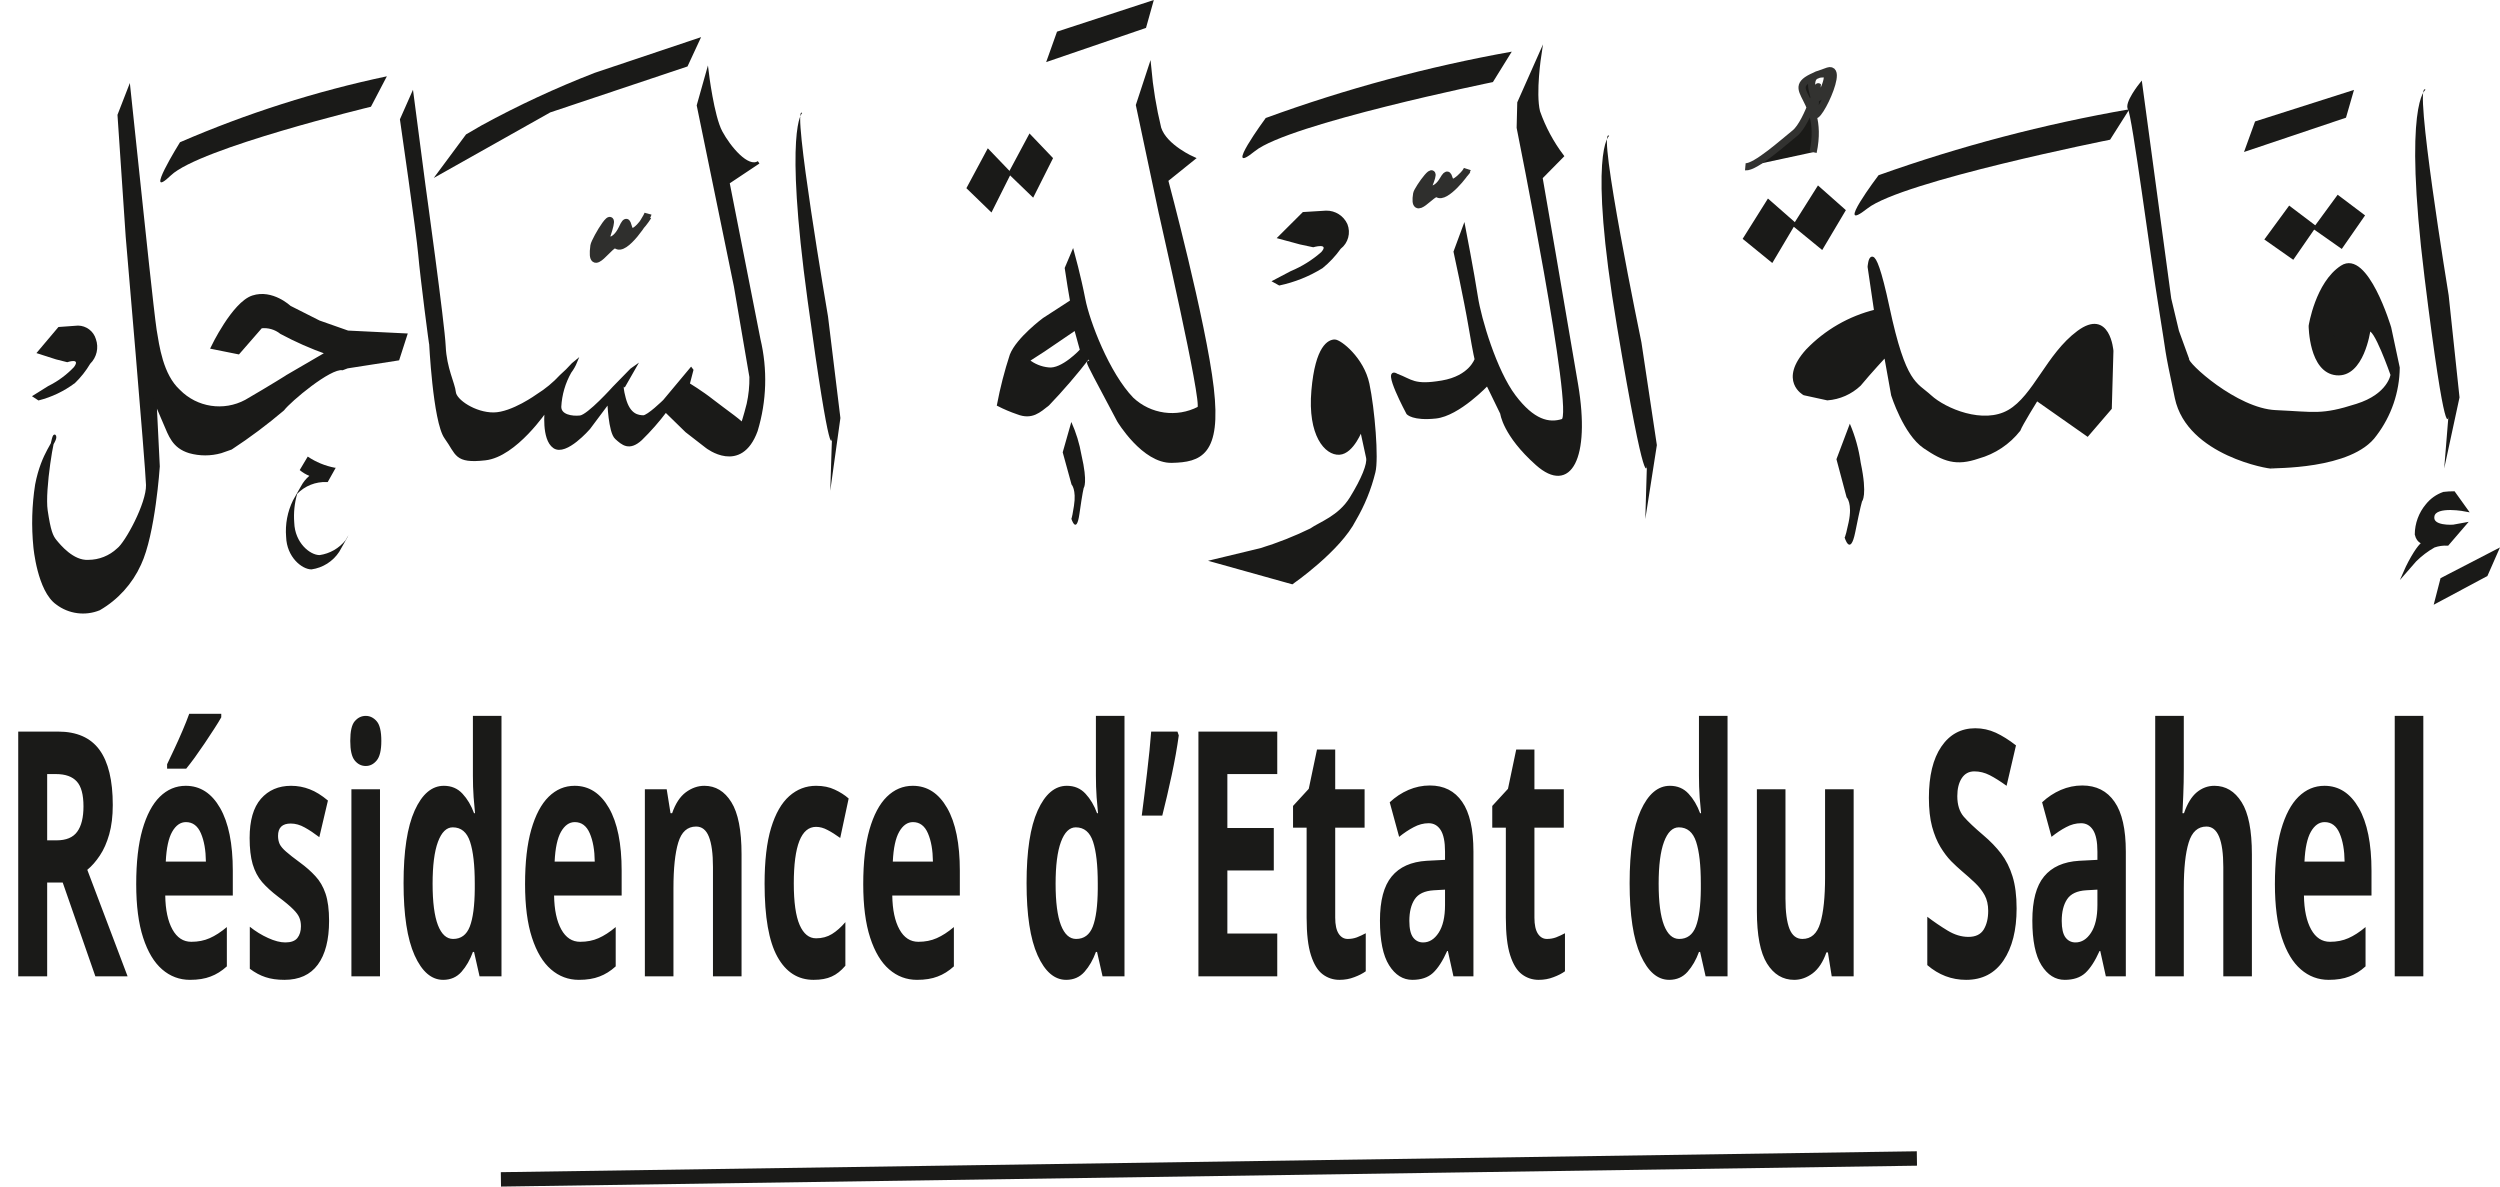
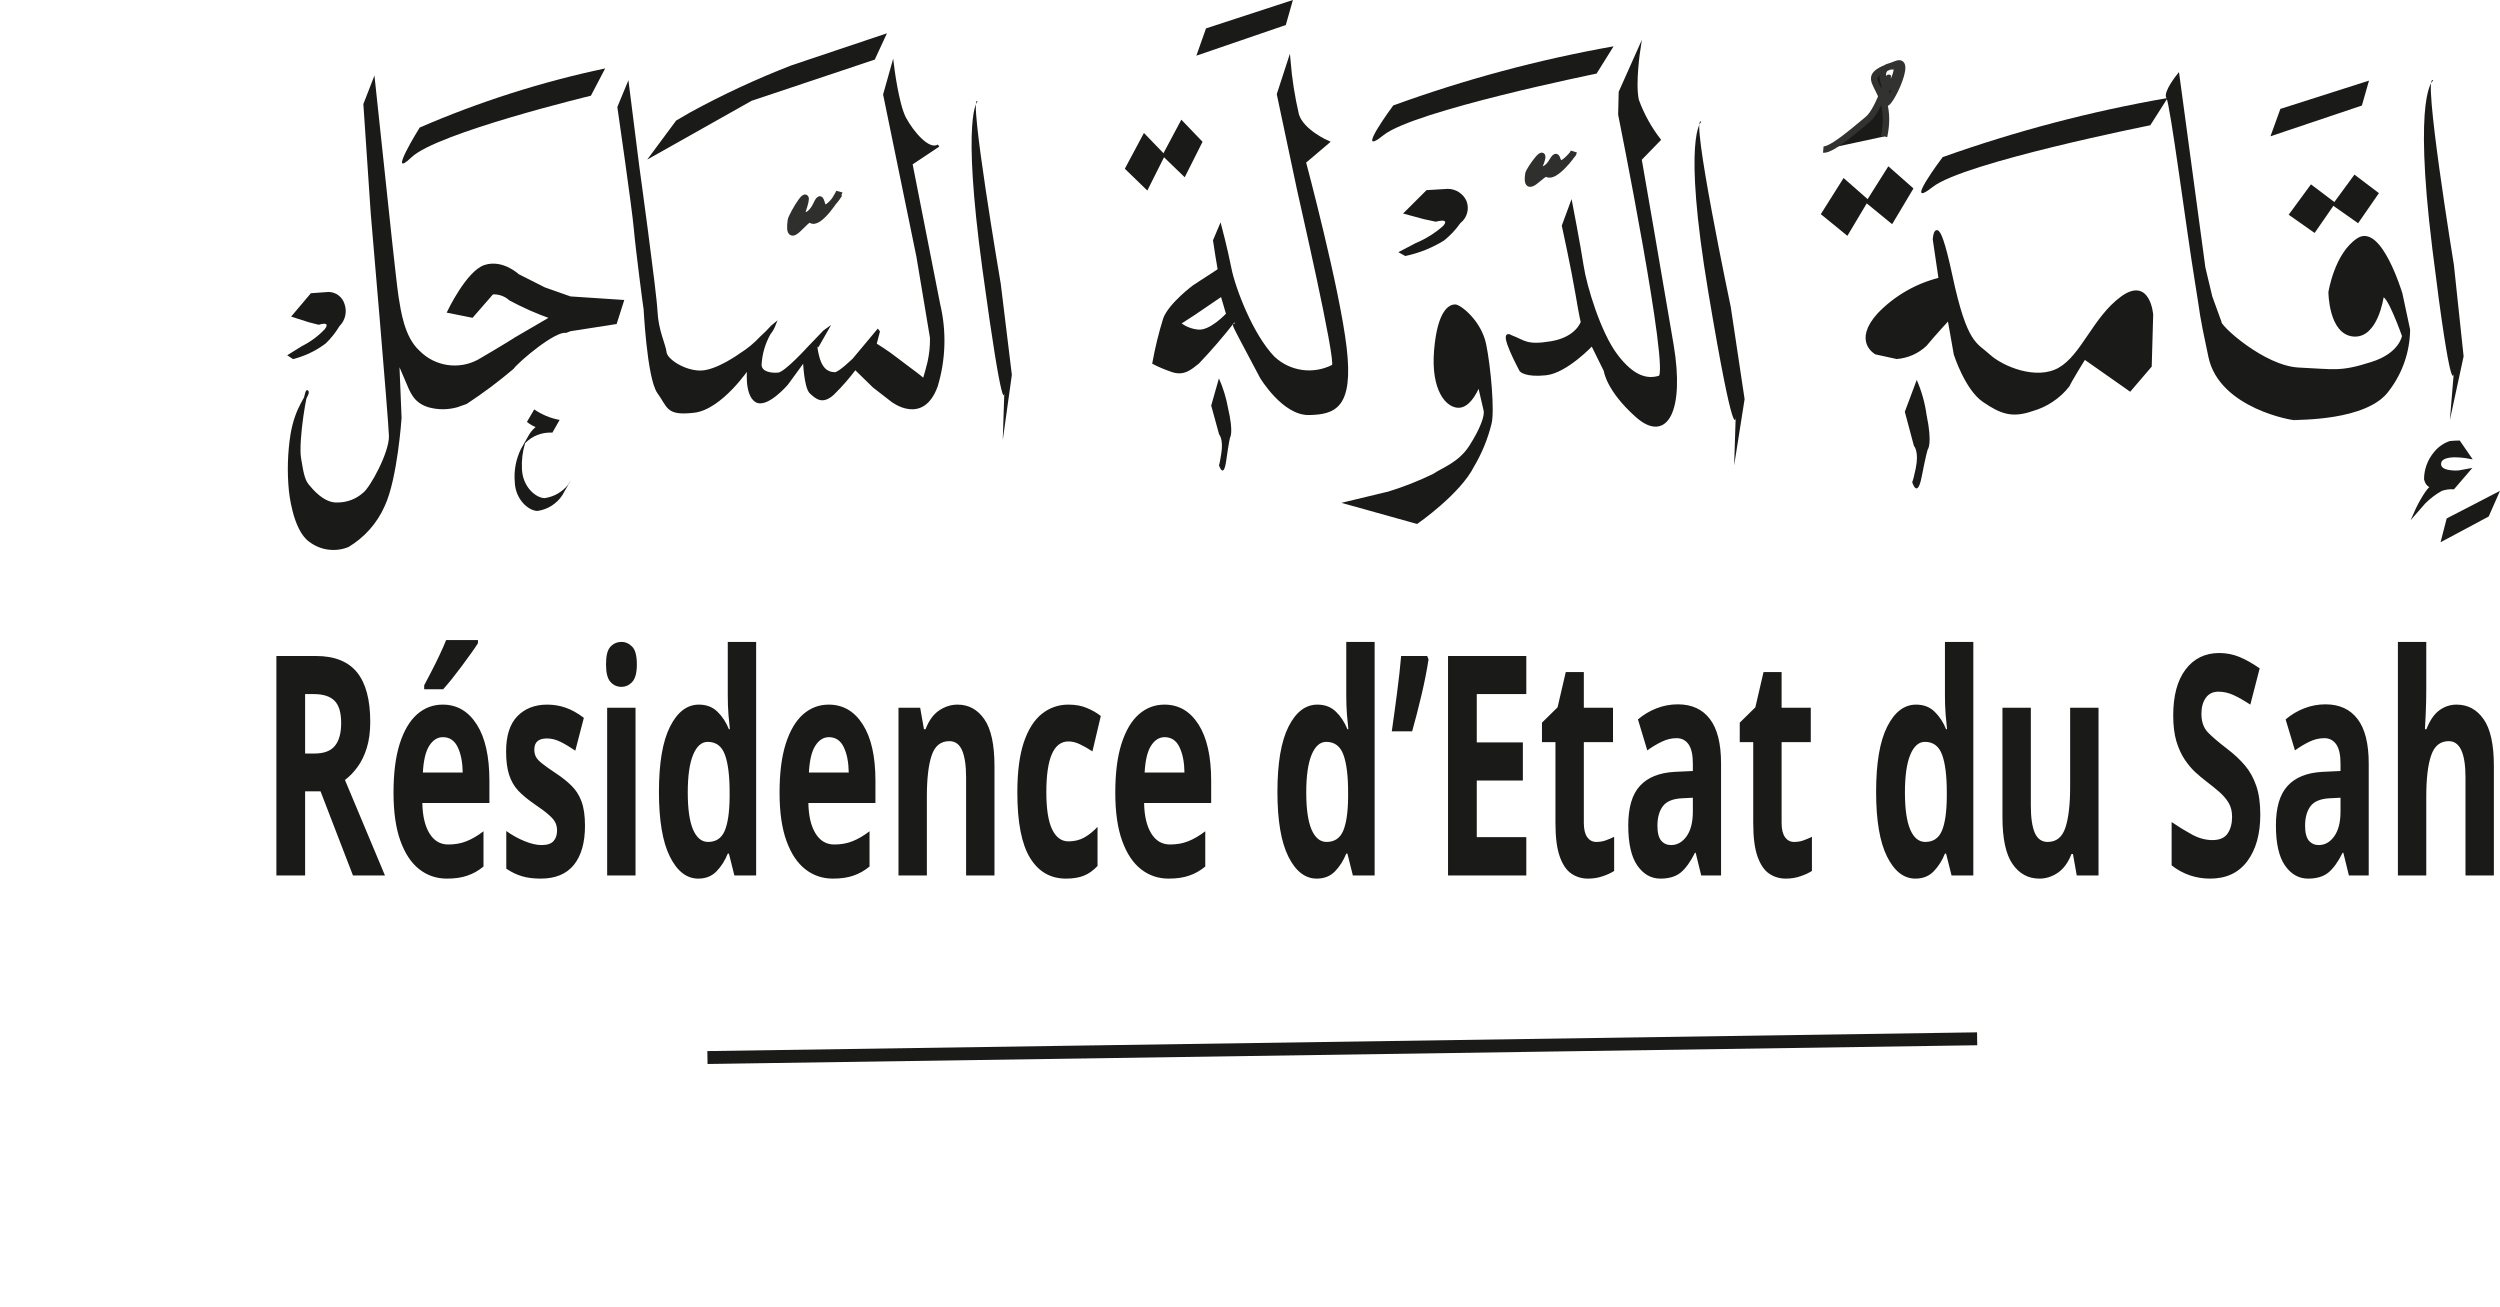
- <svg xmlns="http://www.w3.org/2000/svg" viewBox="0 0 246.4 116.95">
+ <svg xmlns="http://www.w3.org/2000/svg" viewBox="0 0 274.79 143.58">
  <defs>
    <style>.cls-1{font-size:33.78px;font-family:ErasITC-Bold, Eras Bold ITC;font-weight:700;}.cls-1,.cls-2,.cls-3,.cls-4,.cls-5,.cls-6{fill:#1a1a18;}.cls-2,.cls-3,.cls-4,.cls-5{fill-rule:evenodd;}.cls-3,.cls-6{stroke:#1a1a18;}.cls-3,.cls-4,.cls-5,.cls-6{stroke-miterlimit:22.93;}.cls-3{stroke-width:0.28px;}.cls-4{stroke:#323230;}.cls-4,.cls-5{stroke-width:0.71px;}.cls-5{stroke:#2f2f2d;}.cls-6{stroke-width:1.42px;}</style>
  </defs>
  <g id="Layer_2" data-name="Layer 2">
    <g id="Plan_1" data-name="Plan 1">
-       <text class="cls-1" transform="matrix(0.56, 0, 0, 1, 0.09, 96.23)">Résidence d’Etat du Sahel</text>
-       <path class="cls-2" d="M149,5.09l-1.86,3S127,12.21,123.69,14.89s1.06-3.26,1.06-3.26A145.56,145.56,0,0,1,149,5.09Z" />
-       <path class="cls-2" d="M79.06,11.14s-1.79,1.41.54,18.49S82,43.14,82,43.14l-.17,5.23,1-7.17-1.22-10S78,10.08,79.06,11.14Z" />
-       <path class="cls-2" d="M125.83,23.47l2.58-2.57,2.3-.14a2.26,2.26,0,0,1,2.09,1.33,2.09,2.09,0,0,1-.66,2.43,9.67,9.67,0,0,1-1.79,1.91,13.29,13.29,0,0,1-4.27,1.71l-.76-.42,1.9-1a10.83,10.83,0,0,0,3-1.87c.84-.95-.79-.48-.79-.48l-1.31-.28Z" />
-       <polygon class="cls-2" points="232.01 8.86 231.22 11.6 221.17 14.98 222.26 11.97 232.01 8.86" />
-       <path class="cls-3" d="M233.48,32.6s-.62,4.49-3.2,4.25-2.6-4.73-2.6-4.73.65-4.21,3.12-5.82,4.74,6,4.74,6l.84,3.94a11.13,11.13,0,0,1-2.26,6.6c-2.35,3.36-10.21,3.12-10.26,3.2s-8.19-1.23-9.37-6.82-.73-3.67-1.56-8.74-2.66-19.17-3.06-19.73S211,8.28,211,8.28l2.86,21.17.76,3.19,1,2.75c-.22.41,4.79,5,8.66,5.17s4.51.5,8-.62c3.2-1,3.47-3,3.47-3S234,31.91,233.48,32.6Z" />
-       <path class="cls-3" d="M232.56,31s-.41,2.51-2,2.45-1.22-3.06-1.22-3.06,1-1.35,1.76-1.23S232.56,31,232.56,31Z" />
-       <polygon class="cls-3" points="225.65 20.46 228.12 22.33 225.99 25.41 223.37 23.57 225.65 20.46" />
-       <polygon class="cls-3" points="230.43 19.39 232.91 21.26 230.77 24.34 228.15 22.5 230.43 19.39" />
-       <path class="cls-2" d="M209.87,10.77l-1.9,3s-20.5,4.09-23.91,6.77,1.09-3.27,1.09-3.27A150.07,150.07,0,0,1,209.87,10.77Z" />
-       <path class="cls-4" d="M178.7,15c1.3-6.14-4.06-6.15,1.47-8,1.91-.62-2.15,7.2-1.25,3.19.11-.48-1.4-3.08,1-2.9.8.06-1.23,4-.75,1.54.28-1.45-.9,3.2-2.27,4.3-1,.79-3.88,3.4-4.88,3.31" />
-       <path class="cls-2" d="M181,45.26l1,3.75s.6.59.2,2.47-.41,1.45-.41,1.45.57,2,1.07-.51.66-3,.66-3,.56-.56-.13-3.82a15,15,0,0,0-1.07-3.84Z" />
-       <path class="cls-3" d="M200.74,39.36l5,3.51L208,40.24l.16-5.65s-.31-4.1-3.33-1.86-4.3,6.34-6.83,7.8-6.31-.14-7.75-1.46-2.53-1.13-4.16-8.77-1.88-4-1.88-4h0l.64,4.35a14,14,0,0,0-6.73,3.88c-2.71,3-.3,4.29-.3,4.29l2.29.5a5.2,5.2,0,0,0,3.17-1.4c1-1.21,2.55-2.88,2.55-2.88l.7,3.9s1.2,3.8,3.14,5.12,3.14,1.75,5.31,1A7.76,7.76,0,0,0,199,42.38C199.19,41.85,200.74,39.36,200.74,39.36Z" />
-       <path class="cls-3" d="M185,31.93l.27,2.09s-2,1.86-3.5,1.36-2.2-.8-2.2-.8Z" />
-       <polygon class="cls-3" points="174.28 19.78 176.83 22.02 174.64 25.71 171.94 23.51 174.28 19.78" />
-       <path class="cls-3" d="M207,39.13l-3.48-2.86a1.64,1.64,0,0,1,2.37-.76C207.61,36.33,207,39.13,207,39.13Z" />
-       <polygon class="cls-3" points="179.21 18.49 181.75 20.74 179.56 24.43 176.86 22.22 179.21 18.49" />
-       <path class="cls-5" d="M144.62,16.66c-.14.44-2.18,3-2.93,2.44-.47-.38-2.48,2.62-2.06,0,.06-.43,2.35-3.65,1.18-.81-.21.51.74.63,1.42-.56,1-1.71-.09,2,2.39-.94,0,0-1.35,1.83-2,1.19-.85-.83.12.94-.19.86a2.84,2.84,0,0,0-2.51.74.65.65,0,0,1,.35-.93c.22-.08,1-1.91.19-.23-.47.94.92,1-.56,1-.13,0,.33.82.52-.27.3-1.68,1,.66,2-.81.08-.12.52,0,.55-.24" />
-       <path class="cls-2" d="M158.6,13.39s-2.13,1.46.77,18.78,2.95,13.68,2.95,13.68l-.16,5.31,1.14-7.29-1.52-10.12S157.34,12.33,158.6,13.39Z" />
-       <path class="cls-3" d="M151.78,5.39l-2.1,4.73-.06,2.47S155.34,41,154,41.43s-2.89.08-4.75-2.39-3.39-7.57-3.73-9.8-1.23-6.84-1.23-6.84l-.89,2.41s1,4.56,1.49,7.45.59,3.14.59,3.14-.54,1.76-3.35,2.24-3-.13-4.46-.67c-1.41-.87,1.07,3.75,1.07,3.75s.51.63,2.77.39,5.09-3.25,5.09-3.25L148,40.74s.23,2.11,3.48,5,5.14-.58,3.92-7.83-3.5-20.4-3.5-20.4L154,15.38A16.12,16.12,0,0,1,151.65,11C151.2,9.16,151.78,5.39,151.78,5.39Z" />
-       <path class="cls-2" d="M104.74,44.58l.87,3.17s.49.5.24,2.1-.27,1.24-.27,1.24.51,1.68.81-.45.42-2.55.42-2.55.42-.48-.22-3.24a13.49,13.49,0,0,0-1-3.26Z" />
-       <polygon class="cls-2" points="113.72 0 112.95 2.75 103.11 6.12 104.18 3.12 113.72 0" />
-       <polygon class="cls-3" points="97.39 14.85 99.51 17.06 97.68 20.71 95.42 18.52 97.39 14.85" />
-       <polygon class="cls-3" points="101.5 13.39 103.62 15.61 101.79 19.25 99.53 17.07 101.5 13.39" />
-       <path class="cls-3" d="M113.32,6.61l-1.23,3.75,2.27,10.71c0,.07,4.3,18.68,3.79,19.14a5.72,5.72,0,0,1-6.56-.92c-2.38-2.47-4.33-7.57-4.76-9.8s-1.09-4.62-1.09-4.62l-.66,1.56s.41,2.87.94,5.46a11.25,11.25,0,0,0,2,4.41c.88,1.8-2-2.79-.08.84l2.3,4.34s2.44,4.06,5.25,4,4.76-.72,4-7.25S115,17.77,115,17.77l2.67-2.15s-2.78-1.2-3.36-3A41.14,41.14,0,0,1,113.32,6.61Z" />
-       <path class="cls-3" d="M107.29,35.21a58.15,58.15,0,0,1-4,4.65c-.84.65-1.58,1.4-3,.84a14.2,14.2,0,0,1-1.89-.8A39.65,39.65,0,0,1,99.66,35c.63-1.62,3.22-3.54,3.22-3.54l2.84-1.84L106,32.4l-3.13,2.13-1.55,1a3.8,3.8,0,0,0,2,.82c1.39.2,3.26-1.84,3.26-1.84L106,32.4Z" />
-       <path class="cls-3" d="M134.17,42.29s-.85,2.31-2.16,2.39-3-1.78-2.62-6.18,1.63-4.9,2.16-4.9,2.75,1.74,3.28,4.24.93,7.39.59,8.69a17.44,17.44,0,0,1-1.9,4.68c-1.51,3-6.17,6.23-6.17,6.23l-7.73-2.16,4.65-1.12a34.56,34.56,0,0,0,4.94-1.95c.88-.63,2.79-1.23,3.95-3.11s1.76-3.37,1.62-4Z" />
-       <path class="cls-3" d="M134.14,41.11a5.56,5.56,0,0,1-2.07.21c-.46-.21-1.67-1.58-1.64-2.28s-.06-1,.46-1.54,2,1.58,2,1.58Z" />
-       <path class="cls-5" d="M63.87,21.06c-.15.55-2.32,3.84-3.13,3.08-.49-.47-2.64,3.33-2.2.08.08-.56,2.51-4.63,1.27-1-.22.65.79.8,1.51-.7,1-2.17-.09,2.55,2.55-1.19,0,0-1.44,2.32-2.15,1.5-.91-1.05.12,1.19-.21,1.09a2.75,2.75,0,0,0-2.67.94.9.9,0,0,1,.37-1.18c.24-.1,1.11-2.42.2-.29-.5,1.19,1,1.3-.59,1.28-.15,0,.35,1,.55-.35.32-2.12,1.11.84,2.16-1,.09-.16.56,0,.59-.31" />
-       <path class="cls-2" d="M67.76,6.55,69.1,3.66,58.61,7.18a94.55,94.55,0,0,0-11.15,5.18l-1.53.89-3.18,4.29,11.48-6.46Z" />
-       <path class="cls-3" d="M71.77,18l3-2c-1.08.71-2.89-1.47-3.71-3s-1.34-5.84-1.34-5.84l-.91,3.23,3.66,17.82L74,37.15a11.48,11.48,0,0,1-.27,2.67c-.31,1.24-.6,2.09-.6,2.09.56.08-1.85-1.57-2.91-2.41s-2.38-1.64-2.38-1.64l.36-1.38-.09-.12-2.64,3.16s-1.6,1.57-2.07,1.55S62,41,61.54,39.27s0-1.3,0-1.3l1-1.75-.31.22L60.51,38.2S58,41,57.18,41.09s-2-.1-2-1a7.79,7.79,0,0,1,1-3.43,4.48,4.48,0,0,0,.57-1l-.29.24a13.35,13.35,0,0,1-1.17,1.16,11.19,11.19,0,0,1-2.31,1.91s-2.49,1.81-4.33,1.82-3.78-1.29-3.86-2.13-.91-2.37-1-4.52-2-15.91-2-15.91L40.63,9.36l-1.07,2.42s1.61,11.11,1.8,13.31,1.1,9.22,1.08,8.81.35,7.66,1.5,9.24.9,2.43,3.89,2.09,6-4.84,6-4.84-.35,2.87.79,3.66,3.42-1.85,3.42-1.85L60,39.58s.09,3,.73,3.58,1.28,1.17,2.43.12a24.25,24.25,0,0,0,2.45-2.79l2.05,2,2,1.55s3.34,2.63,4.88-1.6a17.25,17.25,0,0,0,.27-9Z" />
-       <path class="cls-2" d="M239.06,8.85s-2.23,1.2-.1,18.47S241.32,41,241.32,41l-.42,5.17,1.51-7-1.07-10.07S237.83,7.68,239.06,8.85Z" />
-       <path class="cls-3" d="M243.09,50.29s-3.05-.62-3.29.56,2,1,2,1l1.15-.21-1.72,2a3.44,3.44,0,0,0-1.34.19,8.64,8.64,0,0,0-1.86,1.41c-.3.33-1,1.14-1,1.14a14.33,14.33,0,0,1,1-1.89c.64-1,.89-1,.89-1s-.59,0-.78-.82a4.53,4.53,0,0,1,1.06-2.88,3.62,3.62,0,0,1,1.65-1.17,8.54,8.54,0,0,1,1-.06Z" />
-       <polygon class="cls-3" points="246.11 54.26 240.66 57.08 240.08 59.33 245.05 56.67 246.11 54.26" />
-       <path class="cls-2" d="M38.13,7.52l-1.57,3s-16.9,4.08-19.71,6.76.89-3.26.89-3.26A106.92,106.92,0,0,1,38.13,7.52Z" />
-       <path class="cls-2" d="M3.59,34.8l2.17-2.57,1.93-.14a1.86,1.86,0,0,1,1.76,1.33,2.32,2.32,0,0,1-.56,2.43,9.09,9.09,0,0,1-1.5,1.9,10.09,10.09,0,0,1-3.6,1.72l-.64-.42,1.6-1a9,9,0,0,0,2.54-1.87c.7-.95-.66-.48-.66-.48l-1.11-.28Z" />
-       <path class="cls-3" d="M25.73,32.22,23.5,34.78l-2.59-.52s2.08-4.37,4-5,3.64,1,3.64,1l2.89,1.46,2.84,1L40,33l-.77,2.39-5,.78-.48.18c-1.23-.21-5.2,3.13-5.86,4a51.46,51.46,0,0,1-5.12,3.83l-1,.35a5.71,5.71,0,0,1-3.09,0c-1.6-.49-1.93-1.63-2.46-2.85l-.93-2.17.32,6.46s-.44,6.67-1.84,9.63a9.75,9.75,0,0,1-4,4.42,4.22,4.22,0,0,1-4.14-.55c-1.82-1.27-2.2-5.56-2.2-5.56a24.2,24.2,0,0,1,.17-6.13C4.21,44.59,5.55,43.51,5.4,43s-1.14,5.31-.84,7.32.52,2.54.9,3,1.7,2.09,3.24,2a4.29,4.29,0,0,0,2.94-1.17c.79-.58,2.94-4.51,2.89-6.35s-2-24.46-2-24.46l-.81-12,1-2.57,1.31,12.4s1,9.56,1.27,11.36c.26,1.54.62,4.43,2.34,6a5.56,5.56,0,0,0,6.6,1c2.33-1.35,4.43-2.66,4-2.41l4-2.33a32.42,32.42,0,0,1-4.53-2A2.68,2.68,0,0,0,25.73,32.22Z" />
-       <path class="cls-2" d="M30.33,45A7.2,7.2,0,0,0,33,46.1h.09l-.79,1.41h-.1a3.84,3.84,0,0,0-2.91,1.16A8,8,0,0,0,29,51.5c.06,2,1.55,3.21,2.5,3.21a4,4,0,0,0,2.56-1.47l.29-.51-.12.25-.8,1.41a3.92,3.92,0,0,1-2.73,1.73c-.94,0-2.44-1.21-2.5-3.21a6.88,6.88,0,0,1,.68-3.6l.8-1.41a3.4,3.4,0,0,1,.81-1,3.44,3.44,0,0,1-.95-.57Z" />
-       <line class="cls-6" x1="49.37" y1="116.24" x2="188.93" y2="114.18" />
+       <text class="cls-1" transform="matrix(0.62, 0, 0, 1, 28.49, 96.23)">Résidence d’Etat du Sahel</text>
+       <path class="cls-2" d="M177.36,5.09l-1.87,3s-20.07,4.08-23.41,6.76,1.06-3.26,1.06-3.26A145.22,145.22,0,0,1,177.36,5.09Z" />
+       <path class="cls-2" d="M107.45,11.14s-1.79,1.41.54,18.49,2.4,13.51,2.4,13.51l-.17,5.23,1-7.17-1.22-10S106.4,10.08,107.45,11.14Z" />
+       <path class="cls-2" d="M154.22,23.47l2.58-2.57,2.3-.14a2.26,2.26,0,0,1,2.09,1.33,2.1,2.1,0,0,1-.67,2.43,9.29,9.29,0,0,1-1.79,1.91,13.21,13.21,0,0,1-4.27,1.71l-.76-.42,1.91-1a11,11,0,0,0,3-1.87c.84-.95-.79-.48-.79-.48l-1.31-.28Z" />
+       <polygon class="cls-2" points="260.39 8.86 259.61 11.6 249.56 14.98 250.65 11.97 260.39 8.86" />
+       <path class="cls-3" d="M261.87,32.6s-.62,4.49-3.2,4.25-2.6-4.73-2.6-4.73.65-4.21,3.12-5.82,4.74,6,4.74,6l.84,3.94a11.1,11.1,0,0,1-2.27,6.6c-2.34,3.36-10.2,3.12-10.25,3.2s-8.19-1.23-9.37-6.82-.73-3.67-1.56-8.74-2.66-19.17-3.06-19.73,1.15-2.49,1.15-2.49l2.86,21.17.76,3.19,1,2.75c-.22.41,4.78,5,8.66,5.17s4.51.5,8-.62c3.2-1,3.47-3,3.47-3S262.39,31.91,261.87,32.6Z" />
+       <path class="cls-3" d="M261,31s-.41,2.51-2,2.45-1.22-3.06-1.22-3.06,1-1.35,1.77-1.23S261,31,261,31Z" />
+       <polygon class="cls-3" points="254.04 20.46 256.51 22.33 254.38 25.41 251.76 23.57 254.04 20.46" />
+       <polygon class="cls-3" points="258.82 19.39 261.29 21.26 259.16 24.34 256.54 22.5 258.82 19.39" />
+       <path class="cls-2" d="M238.26,10.77l-1.91,3s-20.49,4.09-23.9,6.77,1.08-3.27,1.08-3.27A150.36,150.36,0,0,1,238.26,10.77Z" />
+       <path class="cls-4" d="M207.09,15c1.3-6.14-4.06-6.15,1.47-8,1.91-.62-2.15,7.2-1.25,3.19.11-.48-1.4-3.08,1-2.9.8.06-1.24,4-.75,1.54.28-1.45-.9,3.2-2.28,4.3-1,.79-3.88,3.4-4.87,3.31" />
+       <path class="cls-2" d="M209.37,45.26l1,3.75s.59.59.2,2.47-.41,1.45-.41,1.45.57,2,1.06-.51.66-3,.66-3,.56-.56-.12-3.82a14.5,14.5,0,0,0-1.08-3.84Z" />
+       <path class="cls-3" d="M229.12,39.36l5,3.51,2.25-2.63.16-5.65s-.31-4.1-3.34-1.86-4.29,6.34-6.82,7.8-6.32-.14-7.75-1.46-2.53-1.13-4.16-8.77-1.88-4-1.88-4h0l.64,4.35a14,14,0,0,0-6.73,3.88c-2.72,3-.3,4.29-.3,4.29l2.29.5a5.2,5.2,0,0,0,3.17-1.4c1-1.21,2.55-2.88,2.55-2.88l.69,3.9s1.21,3.8,3.14,5.12,3.14,1.75,5.32,1a7.76,7.76,0,0,0,4-2.68C227.57,41.85,229.12,39.36,229.12,39.36Z" />
+       <path class="cls-3" d="M213.43,31.93,213.7,34s-2,1.86-3.5,1.36-2.21-.8-2.21-.8Z" />
+       <polygon class="cls-3" points="202.67 19.78 205.22 22.02 203.02 25.71 200.32 23.51 202.67 19.78" />
+       <path class="cls-3" d="M235.39,39.13l-3.48-2.86a1.63,1.63,0,0,1,2.36-.76C236,36.33,235.39,39.13,235.39,39.13Z" />
+       <polygon class="cls-3" points="207.59 18.49 210.14 20.74 207.94 24.43 205.24 22.22 207.59 18.49" />
+       <path class="cls-5" d="M173,16.66c-.14.44-2.18,3-2.94,2.44-.46-.38-2.47,2.62-2.06,0,.07-.43,2.35-3.65,1.19-.81-.21.51.74.63,1.42-.56,1-1.71-.09,2,2.38-.94,0,0-1.34,1.83-2,1.19-.85-.83.12.94-.19.86a2.84,2.84,0,0,0-2.51.74.65.65,0,0,1,.34-.93c.23-.08,1-1.91.2-.23-.47.94.92,1-.56,1-.14,0,.33.82.52-.27.3-1.68,1,.66,2-.81.08-.12.52,0,.54-.24" />
+       <path class="cls-2" d="M187,13.39s-2.12,1.46.78,18.78,3,13.68,3,13.68l-.17,5.31,1.15-7.29-1.52-10.12S185.73,12.33,187,13.39Z" />
+       <path class="cls-3" d="M180.17,5.39l-2.11,4.73L178,12.59s5.72,28.43,4.4,28.84-2.88.08-4.74-2.39-3.39-7.57-3.73-9.8-1.23-6.84-1.23-6.84l-.89,2.41s1,4.56,1.49,7.45.59,3.14.59,3.14-.54,1.76-3.35,2.24-3-.13-4.46-.67c-1.42-.87,1.07,3.75,1.07,3.75s.51.63,2.77.39S175,37.86,175,37.86l1.42,2.88s.23,2.11,3.48,5,5.14-.58,3.92-7.83-3.51-20.4-3.51-20.4l2.09-2.15A16.19,16.19,0,0,1,180,11C179.59,9.16,180.17,5.39,180.17,5.39Z" />
+       <path class="cls-2" d="M133.13,44.58l.87,3.17s.49.5.24,2.1-.27,1.24-.27,1.24.51,1.68.81-.45.42-2.55.42-2.55.42-.48-.22-3.24a14.25,14.25,0,0,0-1-3.26Z" />
+       <polygon class="cls-2" points="142.11 0 141.33 2.75 131.5 6.12 132.56 3.12 142.11 0" />
+       <polygon class="cls-3" points="125.77 14.85 127.9 17.06 126.07 20.71 123.81 18.52 125.77 14.85" />
+       <polygon class="cls-3" points="129.88 13.39 132.01 15.61 130.18 19.25 127.92 17.07 129.88 13.39" />
+       <path class="cls-3" d="M141.7,6.61l-1.22,3.75,2.27,10.71c0,.07,4.3,18.68,3.78,19.14a5.71,5.71,0,0,1-6.56-.92c-2.38-2.47-4.32-7.57-4.76-9.8s-1.08-4.62-1.08-4.62l-.66,1.56s.41,2.87.94,5.46a11.25,11.25,0,0,0,2,4.41c.88,1.8-2-2.79-.08.84l2.3,4.34s2.44,4.06,5.25,4,4.76-.72,4-7.25-4.47-20.41-4.47-20.41L146,15.62s-2.79-1.2-3.36-3A41.62,41.62,0,0,1,141.7,6.61Z" />
+       <path class="cls-3" d="M135.68,35.21a60.31,60.31,0,0,1-4,4.65c-.84.65-1.58,1.4-3,.84a14.29,14.29,0,0,1-1.88-.8A40.9,40.9,0,0,1,128,35c.64-1.62,3.23-3.54,3.23-3.54l2.83-1.84.26,2.79-3.13,2.13-1.55,1a3.79,3.79,0,0,0,2,.82c1.4.2,3.27-1.84,3.27-1.84l-.63-2.14Z" />
+       <path class="cls-3" d="M162.56,42.29s-.85,2.31-2.16,2.39-3-1.78-2.63-6.18,1.64-4.9,2.17-4.9,2.75,1.74,3.27,4.24.94,7.39.6,8.69a17.24,17.24,0,0,1-1.91,4.68c-1.5,3-6.16,6.23-6.16,6.23L148,55.28l4.66-1.12a35,35,0,0,0,4.94-1.95c.88-.63,2.79-1.23,4-3.11s1.76-3.37,1.61-4Z" />
+       <path class="cls-3" d="M162.53,41.11a5.56,5.56,0,0,1-2.07.21c-.46-.21-1.67-1.58-1.64-2.28s-.06-1,.46-1.54,2,1.58,2,1.58Z" />
+       <path class="cls-5" d="M92.26,21.06c-.15.55-2.33,3.84-3.13,3.08-.5-.47-2.64,3.33-2.2.08.08-.56,2.51-4.63,1.27-1-.23.65.79.8,1.51-.7,1-2.17-.09,2.55,2.55-1.19,0,0-1.44,2.32-2.15,1.5-.91-1.05.12,1.19-.21,1.09a2.74,2.74,0,0,0-2.67.94c-.11-.05-.24-.95.36-1.18.25-.1,1.11-2.42.21-.29-.5,1.19,1,1.3-.59,1.28-.15,0,.35,1,.55-.35.32-2.12,1.11.84,2.16-1,.09-.16.56,0,.59-.31" />
+       <path class="cls-2" d="M96.15,6.55l1.34-2.89L87,7.18a93.77,93.77,0,0,0-11.15,5.18l-1.53.89-3.18,4.29,11.47-6.46Z" />
+       <path class="cls-3" d="M100.16,18l3-2c-1.07.71-2.88-1.47-3.7-3s-1.34-5.84-1.34-5.84l-.91,3.23,3.66,17.82,1.49,8.92a11.48,11.48,0,0,1-.27,2.67c-.3,1.24-.59,2.09-.59,2.09.56.08-1.85-1.57-2.91-2.41s-2.38-1.64-2.38-1.64l.36-1.38-.09-.12-2.64,3.16s-1.6,1.57-2.07,1.55-1.4-.09-1.85-1.8,0-1.3,0-1.3l1-1.75-.31.22L88.9,38.2S86.37,41,85.57,41.09s-2-.1-2-1a7.77,7.77,0,0,1,1-3.43,3.87,3.87,0,0,0,.57-1l-.29.24a13.93,13.93,0,0,1-1.16,1.16,11.19,11.19,0,0,1-2.31,1.91S78.79,40.86,77,40.87s-3.78-1.29-3.87-2.13-.9-2.37-1-4.52-2-15.91-2-15.91L69,9.36,68,11.78s1.61,11.11,1.8,13.31,1.1,9.22,1.08,8.81.35,7.66,1.5,9.24.89,2.43,3.89,2.09,6-4.84,6-4.84-.35,2.87.8,3.66,3.42-1.85,3.42-1.85l1.91-2.62s.09,3,.73,3.58,1.28,1.17,2.43.12A24.25,24.25,0,0,0,94,40.49l2.05,2,2,1.55s3.34,2.63,4.88-1.6a17.25,17.25,0,0,0,.27-9Z" />
+       <path class="cls-2" d="M267.45,8.85s-2.23,1.2-.1,18.47S269.71,41,269.71,41l-.43,5.17,1.51-7-1.07-10.07S266.22,7.68,267.45,8.85Z" />
+       <path class="cls-3" d="M271.48,50.29s-3.05-.62-3.29.56,2.05,1,2.05,1l1.15-.21-1.72,2a3.44,3.44,0,0,0-1.34.19,8.4,8.4,0,0,0-1.86,1.41c-.3.33-1,1.14-1,1.14a14.33,14.33,0,0,1,1-1.89c.63-1,.88-1,.88-1s-.58,0-.77-.82a4.53,4.53,0,0,1,1.06-2.88,3.62,3.62,0,0,1,1.65-1.17,8.54,8.54,0,0,1,1-.06Z" />
+       <polygon class="cls-3" points="274.5 54.26 269.05 57.08 268.47 59.33 273.44 56.67 274.5 54.26" />
+       <path class="cls-2" d="M66.52,7.52l-1.57,3s-16.9,4.08-19.71,6.76.89-3.26.89-3.26A106.92,106.92,0,0,1,66.52,7.52Z" />
+       <path class="cls-2" d="M32,34.8l2.17-2.57,1.94-.14a1.86,1.86,0,0,1,1.76,1.33,2.32,2.32,0,0,1-.56,2.43,9,9,0,0,1-1.51,1.9,10,10,0,0,1-3.59,1.72l-.64-.42,1.6-1a9,9,0,0,0,2.53-1.87c.71-.95-.66-.48-.66-.48l-1.1-.28Z" />
+       <path class="cls-3" d="M54.12,32.22l-2.23,2.56-2.59-.52s2.08-4.37,4-5,3.65,1,3.65,1l2.89,1.46,2.84,1,5.75.38-.76,2.39-5,.78-.47.18c-1.23-.21-5.2,3.13-5.86,4a51.46,51.46,0,0,1-5.12,3.83l-1,.35a5.71,5.71,0,0,1-3.09,0c-1.6-.49-1.94-1.63-2.46-2.85l-.93-2.17L44,45.93s-.45,6.67-1.84,9.63A9.75,9.75,0,0,1,38.24,60a4.24,4.24,0,0,1-4.15-.55c-1.82-1.27-2.2-5.56-2.2-5.56a24.48,24.48,0,0,1,.18-6.13c.53-3.15,1.86-4.23,1.72-4.71s-1.15,5.31-.84,7.32.52,2.54.9,3,1.7,2.09,3.24,2A4.33,4.33,0,0,0,40,54.27c.79-.58,2.94-4.51,2.89-6.35s-2-24.46-2-24.46l-.81-12,1-2.57,1.32,12.4s1,9.56,1.27,11.36c.26,1.54.62,4.43,2.34,6a5.55,5.55,0,0,0,6.6,1c2.33-1.35,4.43-2.66,4-2.41l4-2.33a31.91,31.91,0,0,1-4.53-2A2.68,2.68,0,0,0,54.12,32.22Z" />
+       <path class="cls-2" d="M58.72,45a7.22,7.22,0,0,0,2.7,1.14h.1l-.8,1.41h-.09a3.84,3.84,0,0,0-2.91,1.16,8.17,8.17,0,0,0-.35,2.83c.07,2,1.56,3.21,2.5,3.21a4,4,0,0,0,2.57-1.47l.29-.51-.12.25-.8,1.41a3.92,3.92,0,0,1-2.73,1.73c-.94,0-2.44-1.21-2.5-3.21a6.88,6.88,0,0,1,.68-3.6l.8-1.41a3.4,3.4,0,0,1,.81-1,3.44,3.44,0,0,1-.95-.57Z" />
+       <line class="cls-6" x1="77.76" y1="116.24" x2="217.32" y2="114.18" />
    </g>
  </g>
</svg>
